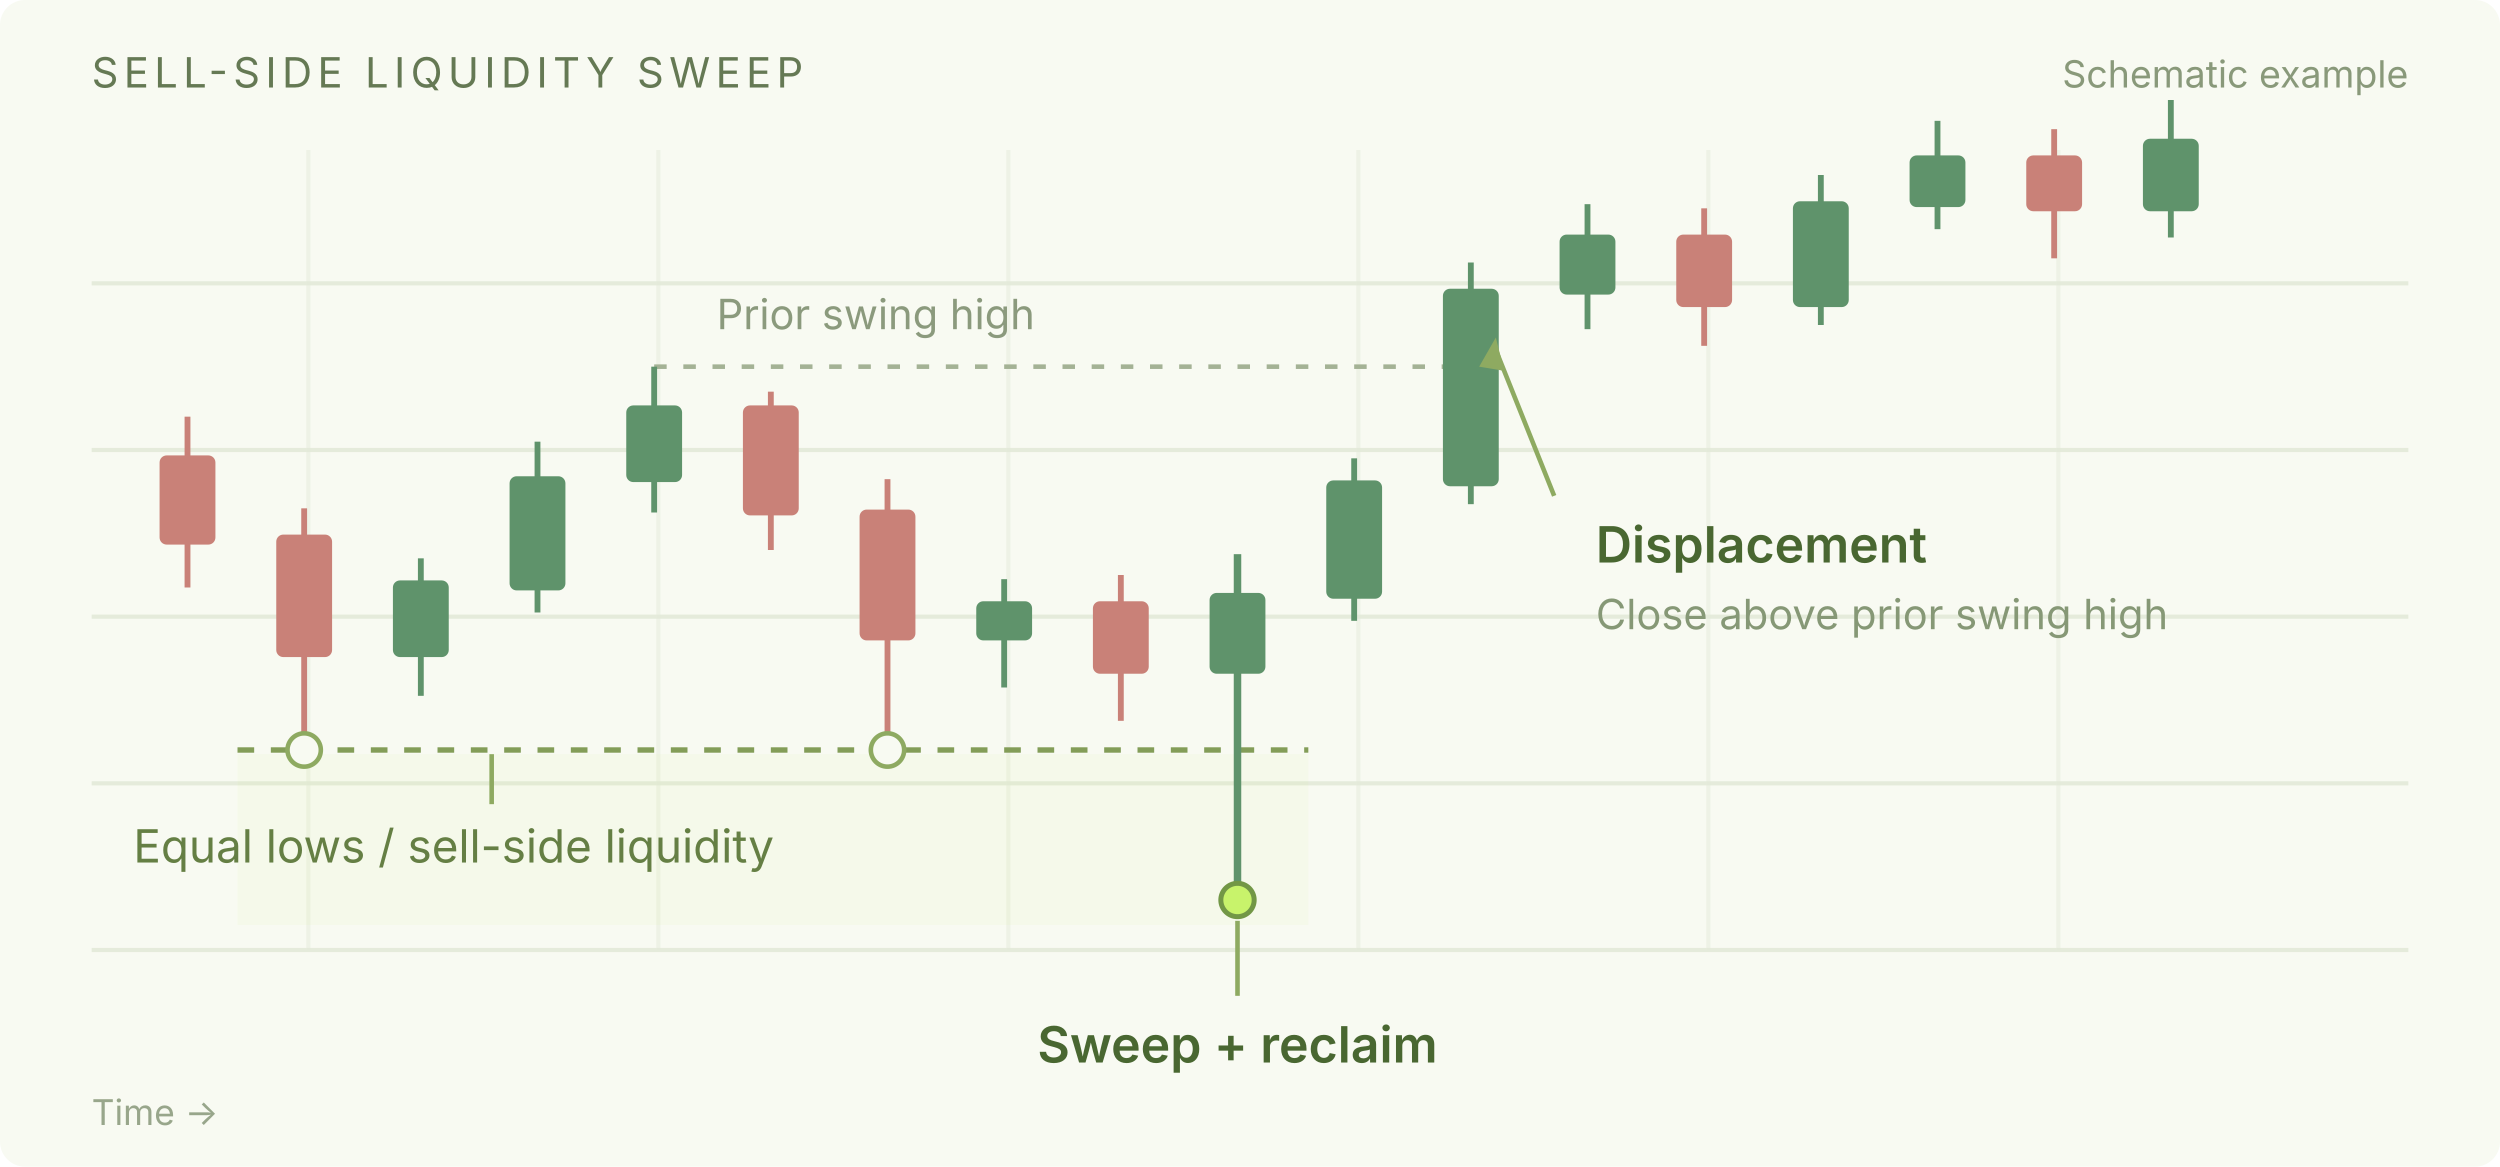
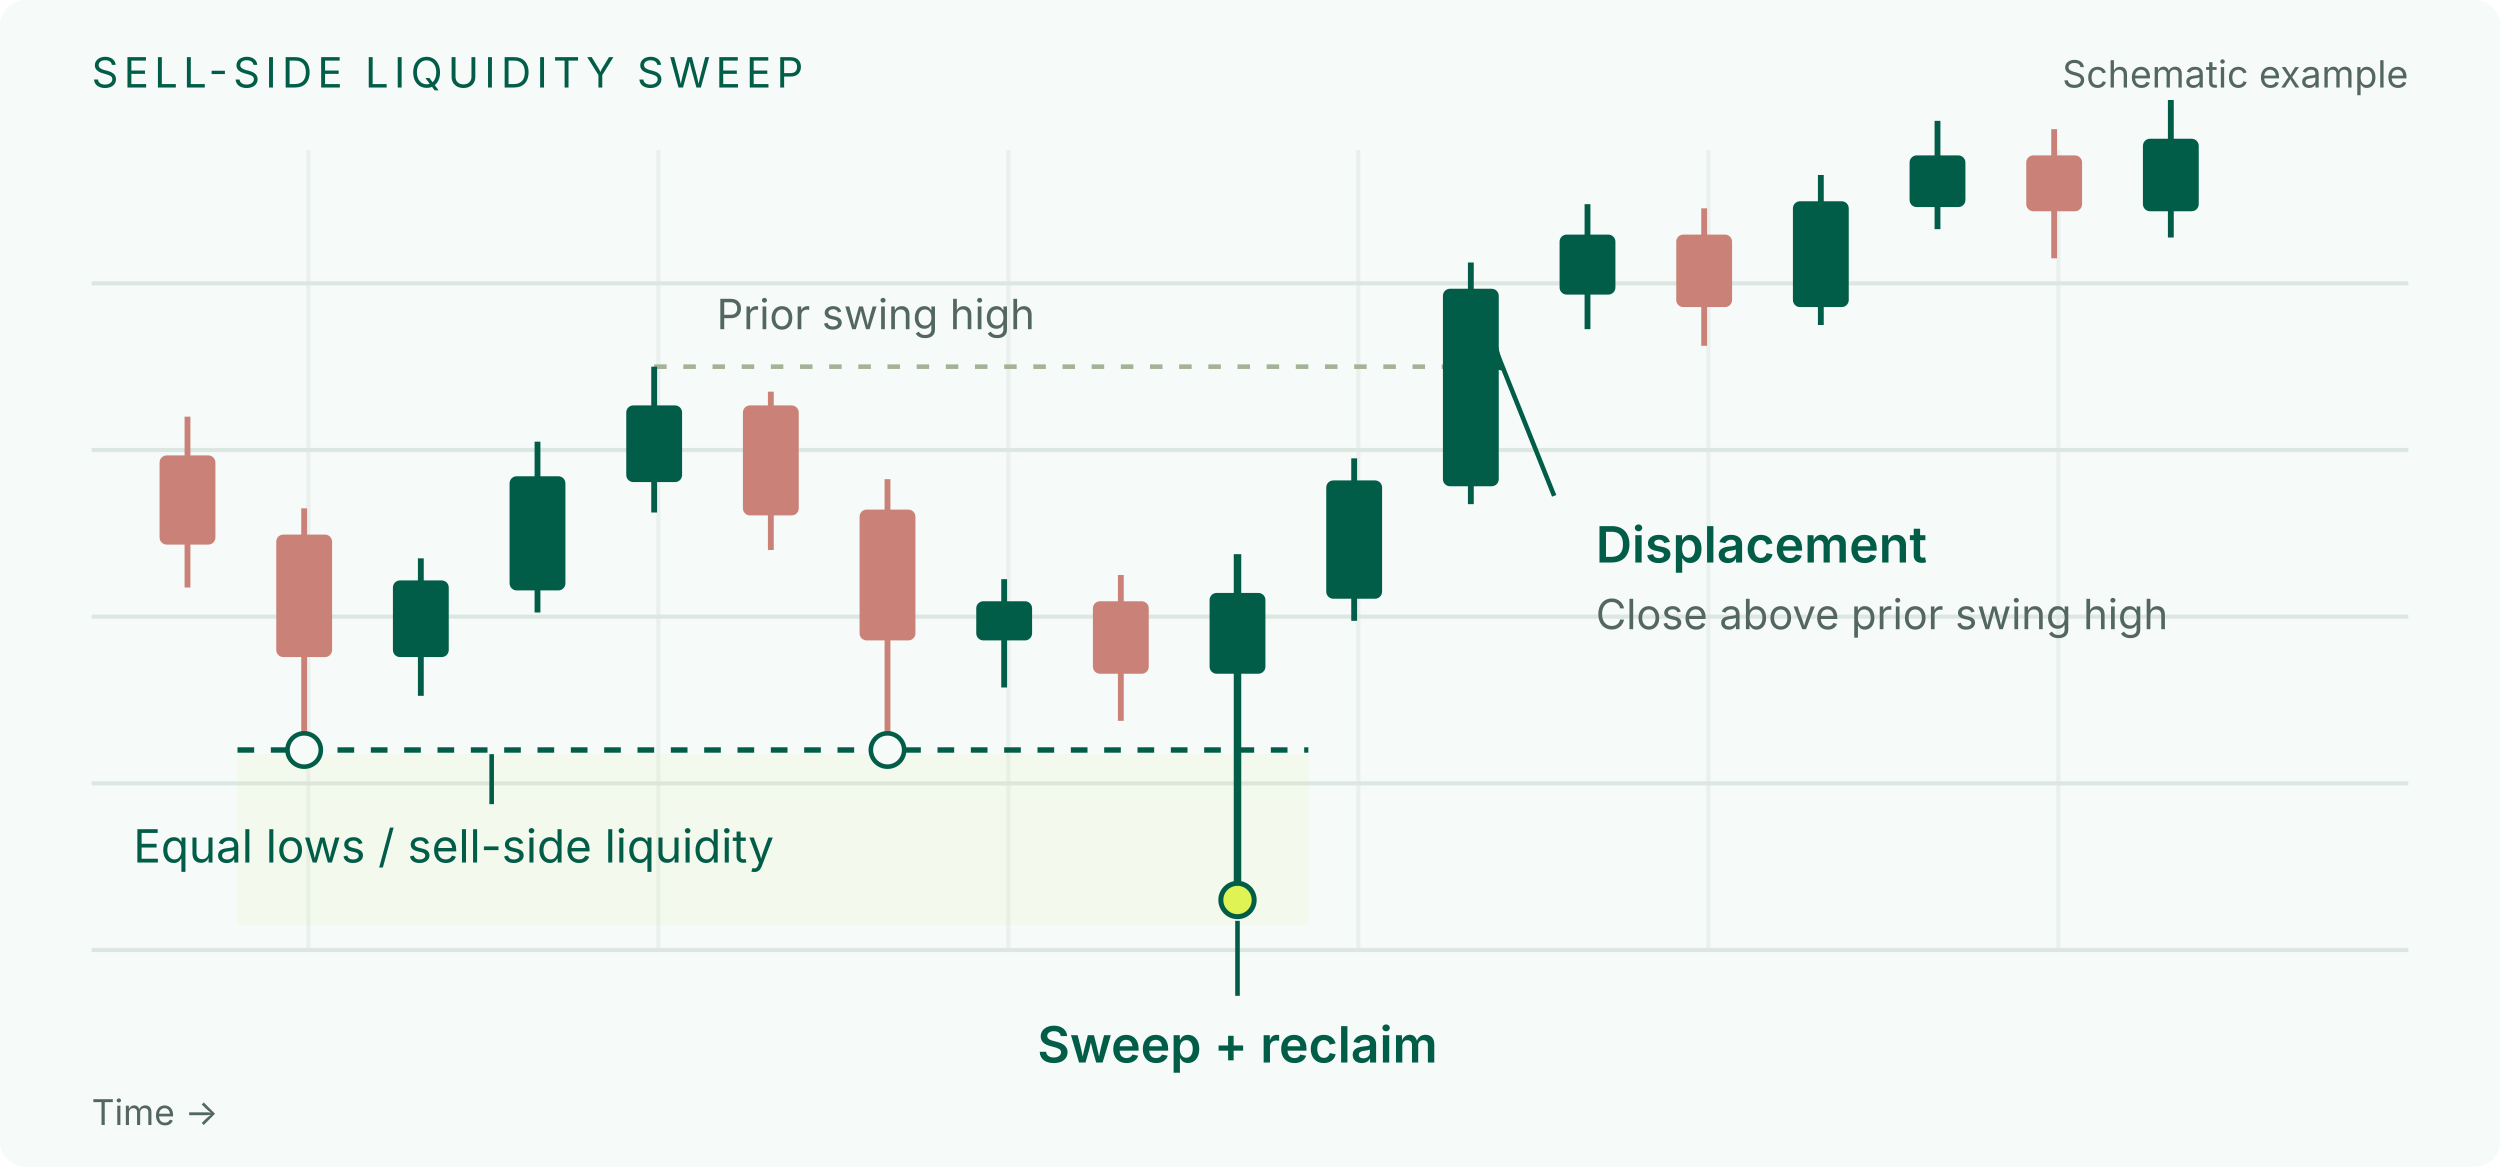
<svg xmlns="http://www.w3.org/2000/svg" viewBox="0 0 600 280" role="img" aria-label="Schematic bullish sell-side liquidity sweep: two equal lows, a wick below them with a close back above, followed by bullish displacement through the prior swing high.">
-   <rect width="600" height="280" rx="6" fill="#f8faf2" />
+   <rect width="600" height="280" rx="6" fill="#f6faf8" />
  <g font-family="Inter, Segoe UI, sans-serif">
-     <text x="22" y="21" fill="#657954" font-size="10" letter-spacing="1.3">SELL-SIDE LIQUIDITY SWEEP</text>
-     <text x="578" y="21" fill="#89997a" font-size="9" text-anchor="end">Schematic example</text>
-     <g stroke="#e5ebdb" stroke-width="1">
+     <text x="22" y="21" fill="#015D47" font-size="10" letter-spacing="1.3">SELL-SIDE LIQUIDITY SWEEP</text>
+     <text x="578" y="21" fill="#536760" font-size="9" text-anchor="end">Schematic example</text>
+     <g stroke="#dce7e2" stroke-width="1">
      <path d="M22 68H578M22 108H578M22 148H578M22 188H578M22 228H578" />
      <path d="M74 36V228M158 36V228M242 36V228M326 36V228M410 36V228M494 36V228" stroke-opacity=".5" />
    </g>
-     <path d="M57 180H314" fill="none" stroke="#839d58" stroke-width="1.3" stroke-dasharray="4 4" />
+     <path d="M57 180H314" fill="none" stroke="#015D47" stroke-width="1.3" stroke-dasharray="4 4" />
    <path d="M157 88H359" fill="none" stroke="#a4b295" stroke-width="1.1" stroke-dasharray="3 4" />
-     <path d="M57 181H314V222H57Z" fill="#c8f36b" fill-opacity=".055" />
+     <path d="M57 181H314V222H57Z" fill="#E0F354" fill-opacity=".055" />
    <g fill="#c98178" stroke="#c98178" stroke-width="1.4">
      <path d="M45 100V141" />
      <rect x="39" y="110" width="12" height="20" rx="1" />
      <path d="M73 122V180" />
      <rect x="67" y="129" width="12" height="28" rx="1" />
      <path d="M185 94V132" />
      <rect x="179" y="98" width="12" height="25" rx="1" />
      <path d="M213 115V180" />
      <rect x="207" y="123" width="12" height="30" rx="1" />
      <path d="M269 138V173" />
      <rect x="263" y="145" width="12" height="16" rx="1" />
      <path d="M409 50V83" />
      <rect x="403" y="57" width="12" height="16" rx="1" />
      <path d="M493 31V62" />
      <rect x="487" y="38" width="12" height="12" rx="1" />
    </g>
-     <g fill="#5f936b" stroke="#5f936b" stroke-width="1.4">
+     <g fill="#015D47" stroke="#015D47" stroke-width="1.4">
      <path d="M101 134V167" />
      <rect x="95" y="140" width="12" height="17" rx="1" />
      <path d="M129 106V147" />
      <rect x="123" y="115" width="12" height="26" rx="1" />
      <path d="M157 88V123" />
      <rect x="151" y="98" width="12" height="17" rx="1" />
      <path d="M241 139V165" />
      <rect x="235" y="145" width="12" height="8" rx="1" />
      <path d="M297 133V216" stroke-width="1.8" />
      <rect x="291" y="143" width="12" height="18" rx="1" />
      <path d="M325 110V149" />
      <rect x="319" y="116" width="12" height="27" rx="1" />
      <path d="M353 63V121" />
      <rect x="347" y="70" width="12" height="46" rx="1" />
      <path d="M381 49V79" />
      <rect x="375" y="57" width="12" height="13" rx="1" />
      <path d="M437 42V78" />
      <rect x="431" y="49" width="12" height="24" rx="1" />
      <path d="M465 29V55" />
      <rect x="459" y="38" width="12" height="11" rx="1" />
      <path d="M521 24V57" />
      <rect x="515" y="34" width="12" height="16" rx="1" />
    </g>
-     <g fill="none" stroke="#8eaa61" stroke-width="1.1">
-       <circle cx="73" cy="180" r="4" fill="#f8faf2" />
-       <circle cx="213" cy="180" r="4" fill="#f8faf2" />
+     <g fill="none" stroke="#015D47" stroke-width="1.1">
+       <circle cx="73" cy="180" r="4" fill="#f6faf8" />
+       <circle cx="213" cy="180" r="4" fill="#f6faf8" />
      <path d="M118 193V181" />
      <path d="M297 221V239" />
      <path d="M373 119 359 84" />
    </g>
-     <path d="m355 88 4-7 2 8Z" fill="#8eaa61" />
-     <circle cx="297" cy="216" r="4" fill="#c8f36b" stroke="#729746" stroke-width="1.2" />
-     <text x="172" y="79" fill="#8b9a7d" font-size="10">Prior swing high</text>
-     <text x="32" y="207" fill="#657f44" font-size="11">Equal lows / sell-side liquidity</text>
-     <text x="297" y="255" text-anchor="middle" fill="#496731" font-size="12" font-weight="600">Sweep + reclaim</text>
-     <text x="383" y="135" fill="#496731" font-size="12" font-weight="600">Displacement</text>
-     <text x="383" y="151" fill="#869876" font-size="10">Close above prior swing high</text>
-     <text x="22" y="270" fill="#98a68b" font-size="8.5">Time →</text>
+     <path d="m355 88 4-7 2 8Z" fill="#015D47" />
+     <circle cx="297" cy="216" r="4" fill="#E0F354" stroke="#015D47" stroke-width="1.2" />
+     <text x="172" y="79" fill="#536760" font-size="10">Prior swing high</text>
+     <text x="32" y="207" fill="#015D47" font-size="11">Equal lows / sell-side liquidity</text>
+     <text x="297" y="255" text-anchor="middle" fill="#015D47" font-size="12" font-weight="600">Sweep + reclaim</text>
+     <text x="383" y="135" fill="#015D47" font-size="12" font-weight="600">Displacement</text>
+     <text x="383" y="151" fill="#536760" font-size="10">Close above prior swing high</text>
+     <text x="22" y="270" fill="#536760" font-size="8.5">Time →</text>
  </g>
</svg>
